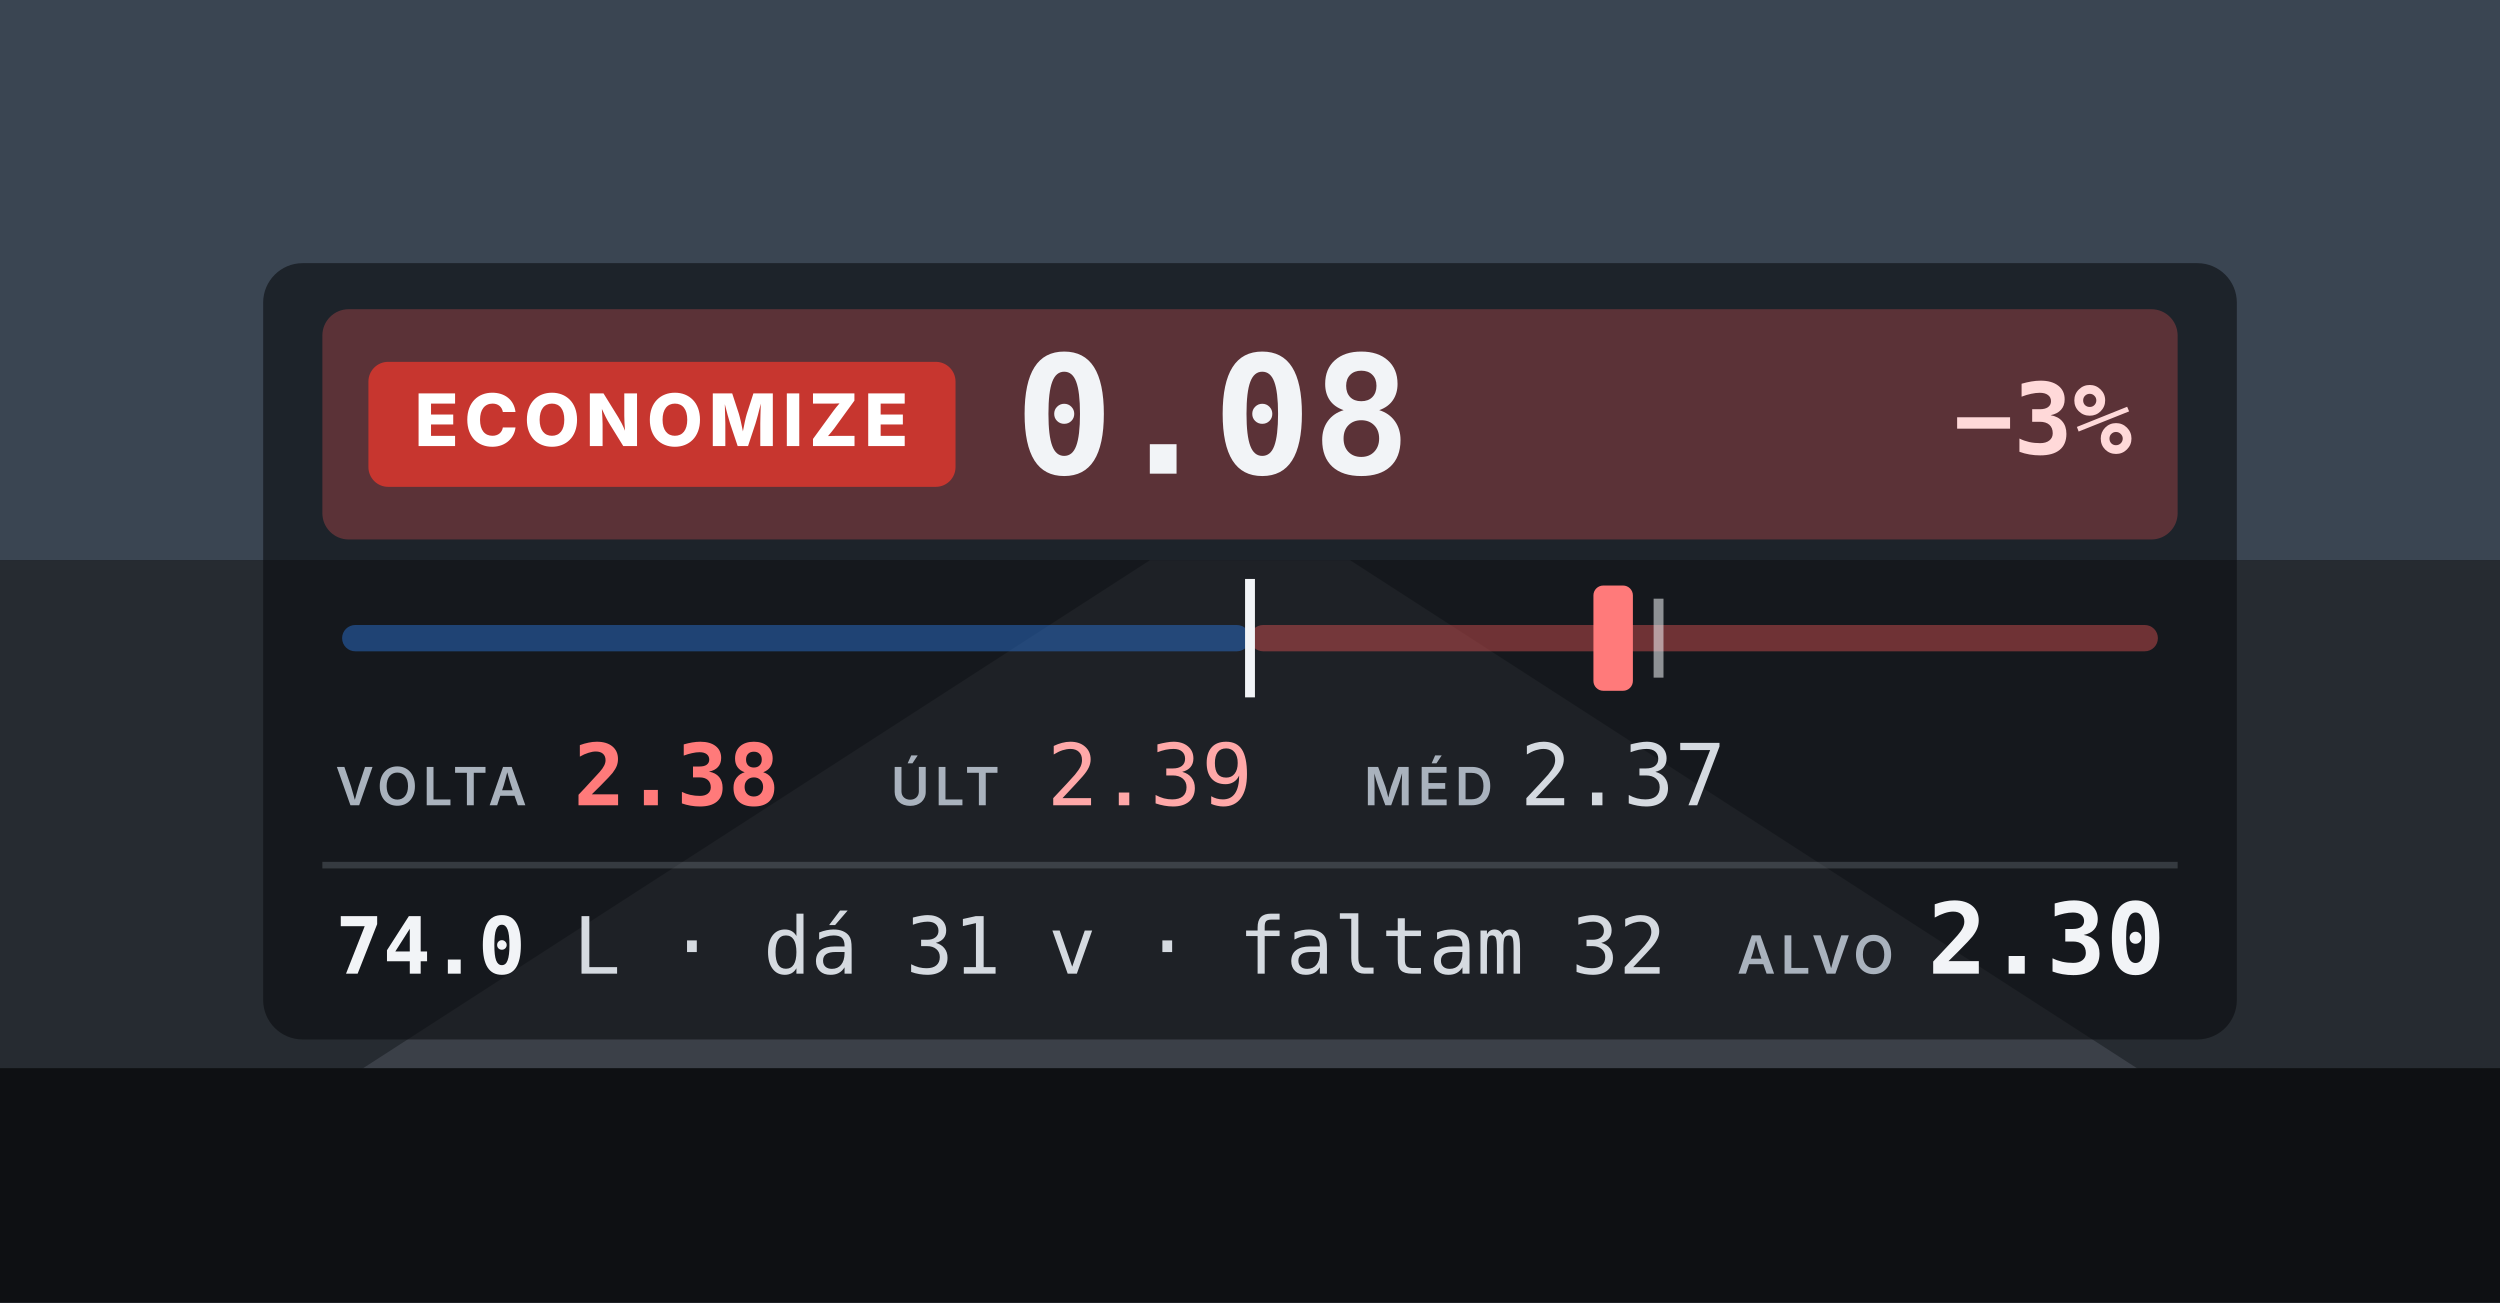
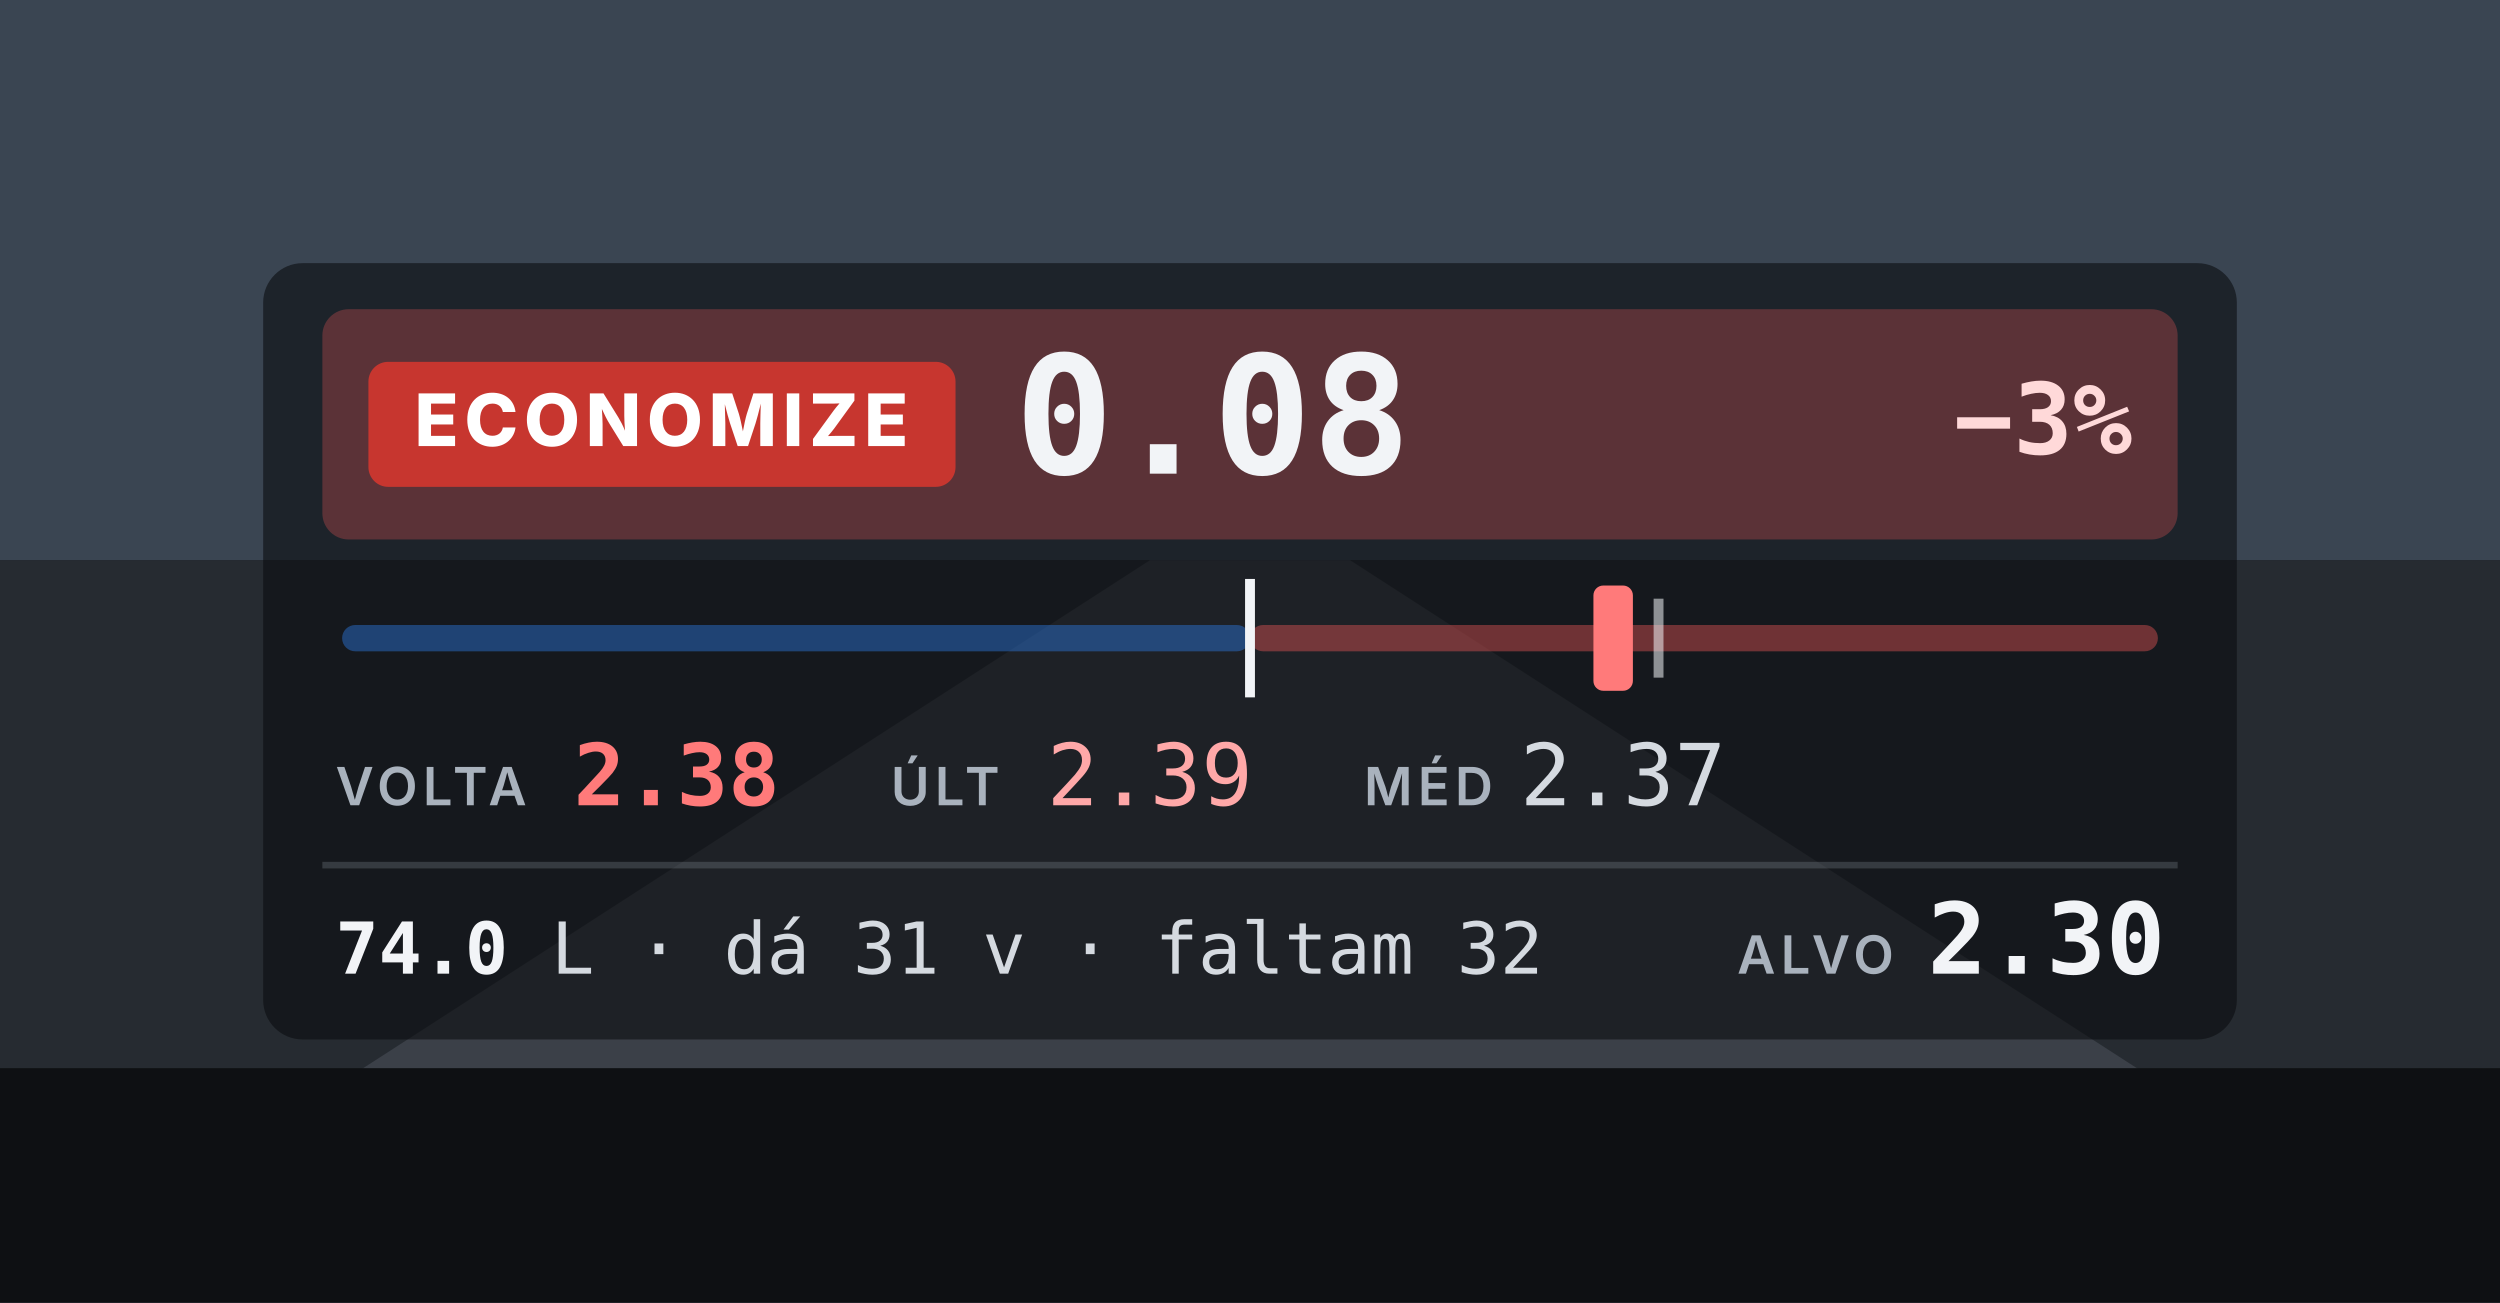
<svg xmlns="http://www.w3.org/2000/svg" width="380" height="198" viewBox="0 0 380 198">
  <rect width="380" height="198" fill="#1C2026" />
  <rect width="380" height="85.14" fill="#3A4552" />
  <rect y="85.14" width="380" height="112.86" fill="#262B31" />
  <polygon points="174.8,85.14 205.2,85.14 380,198 0,198" fill="#3B4048" />
  <rect y="162.36" width="380" height="35.64" fill="#0E1013" />
  <g transform="translate(40 40)">
    <rect x="0" y="0" width="300" height="118" rx="6" fill="#0A0C10" fill-opacity="0.6" />
    <rect x="9" y="7" width="282" height="35" rx="4" fill="#EB5757" fill-opacity="0.302" />
    <rect x="16" y="15" width="89.24" height="19" rx="3" fill="#C7362F" />
    <text x="23" y="27.8" xml:space="preserve" font-family="Inter, system-ui, sans-serif" font-size="11" font-weight="800" letter-spacing="0.88" fill="#FFFFFF">ECONOMIZE</text>
    <text x="114.24" y="32" xml:space="preserve" font-family="'JetBrains Mono', monospace" font-size="25" font-weight="700" fill="#F2F4F7">0.08</text>
    <text x="257" y="29" xml:space="preserve" font-family="'JetBrains Mono', monospace" font-size="15" font-weight="600" fill="#FFD9D9">−3%</text>
    <rect x="12" y="55" width="138" height="4" rx="2" fill="#2F80ED" fill-opacity="0.42" />
    <rect x="150" y="55" width="138" height="4" rx="2" fill="#EB5757" fill-opacity="0.42" />
    <rect x="149.25" y="48" width="1.5" height="18" rx="0" fill="#F2F4F7" />
    <rect x="211.35" y="51" width="1.5" height="12" rx="0" fill="#F2F4F7" fill-opacity="0.549" />
    <rect x="202.2" y="49" width="6" height="16" rx="1.5" fill="#FF7A7A" />
    <text x="11" y="82.4" xml:space="preserve" font-family="Inter, system-ui, sans-serif" font-size="8" font-weight="600" letter-spacing="0.8" fill="#A9B2BD">VOLTA</text>
    <text x="47.2" y="82.4" xml:space="preserve" font-family="'JetBrains Mono', monospace" font-size="13" font-weight="600" fill="#FF7A7A">2.38</text>
    <text x="95.4" y="82.4" xml:space="preserve" font-family="Inter, system-ui, sans-serif" font-size="8" font-weight="600" letter-spacing="0.8" fill="#A9B2BD">ÚLT</text>
    <text x="119.12" y="82.4" xml:space="preserve" font-family="'JetBrains Mono', monospace" font-size="13" font-weight="500" fill="#FFA8A8">2.39</text>
    <text x="167.32" y="82.4" xml:space="preserve" font-family="Inter, system-ui, sans-serif" font-size="8" font-weight="600" letter-spacing="0.8" fill="#A9B2BD">MÉD</text>
    <text x="191.04" y="82.4" xml:space="preserve" font-family="'JetBrains Mono', monospace" font-size="13" font-weight="500" fill="#D5DAE0">2.37</text>
    <rect x="9" y="91" width="282" height="1" rx="0" fill="#A9B2BD" fill-opacity="0.22" />
    <text x="253" y="108" xml:space="preserve" font-family="'JetBrains Mono', monospace" font-size="15" font-weight="700" fill="#F2F4F7">2.30</text>
    <text x="224.04" y="108" xml:space="preserve" font-family="Inter, system-ui, sans-serif" font-size="8" font-weight="600" letter-spacing="0.8" fill="#A9B2BD">ALVO</text>
-     <text x="11" y="108" xml:space="preserve" font-family="'JetBrains Mono', monospace" font-size="12" font-weight="600" fill="#F2F4F7">74.0<tspan font-family="'JetBrains Mono', monospace" font-size="12" font-weight="400" fill="#D5DAE0"> L · dá 31 v · faltam 32</tspan>
+     <text x="11" y="108" xml:space="preserve" font-family="'JetBrains Mono', monospace" font-size="10.89" font-weight="600" fill="#F2F4F7">74.0<tspan font-family="'JetBrains Mono', monospace" font-size="10.89" font-weight="400" fill="#D5DAE0"> L · dá 31 v · faltam 32</tspan>
    </text>
  </g>
</svg>
